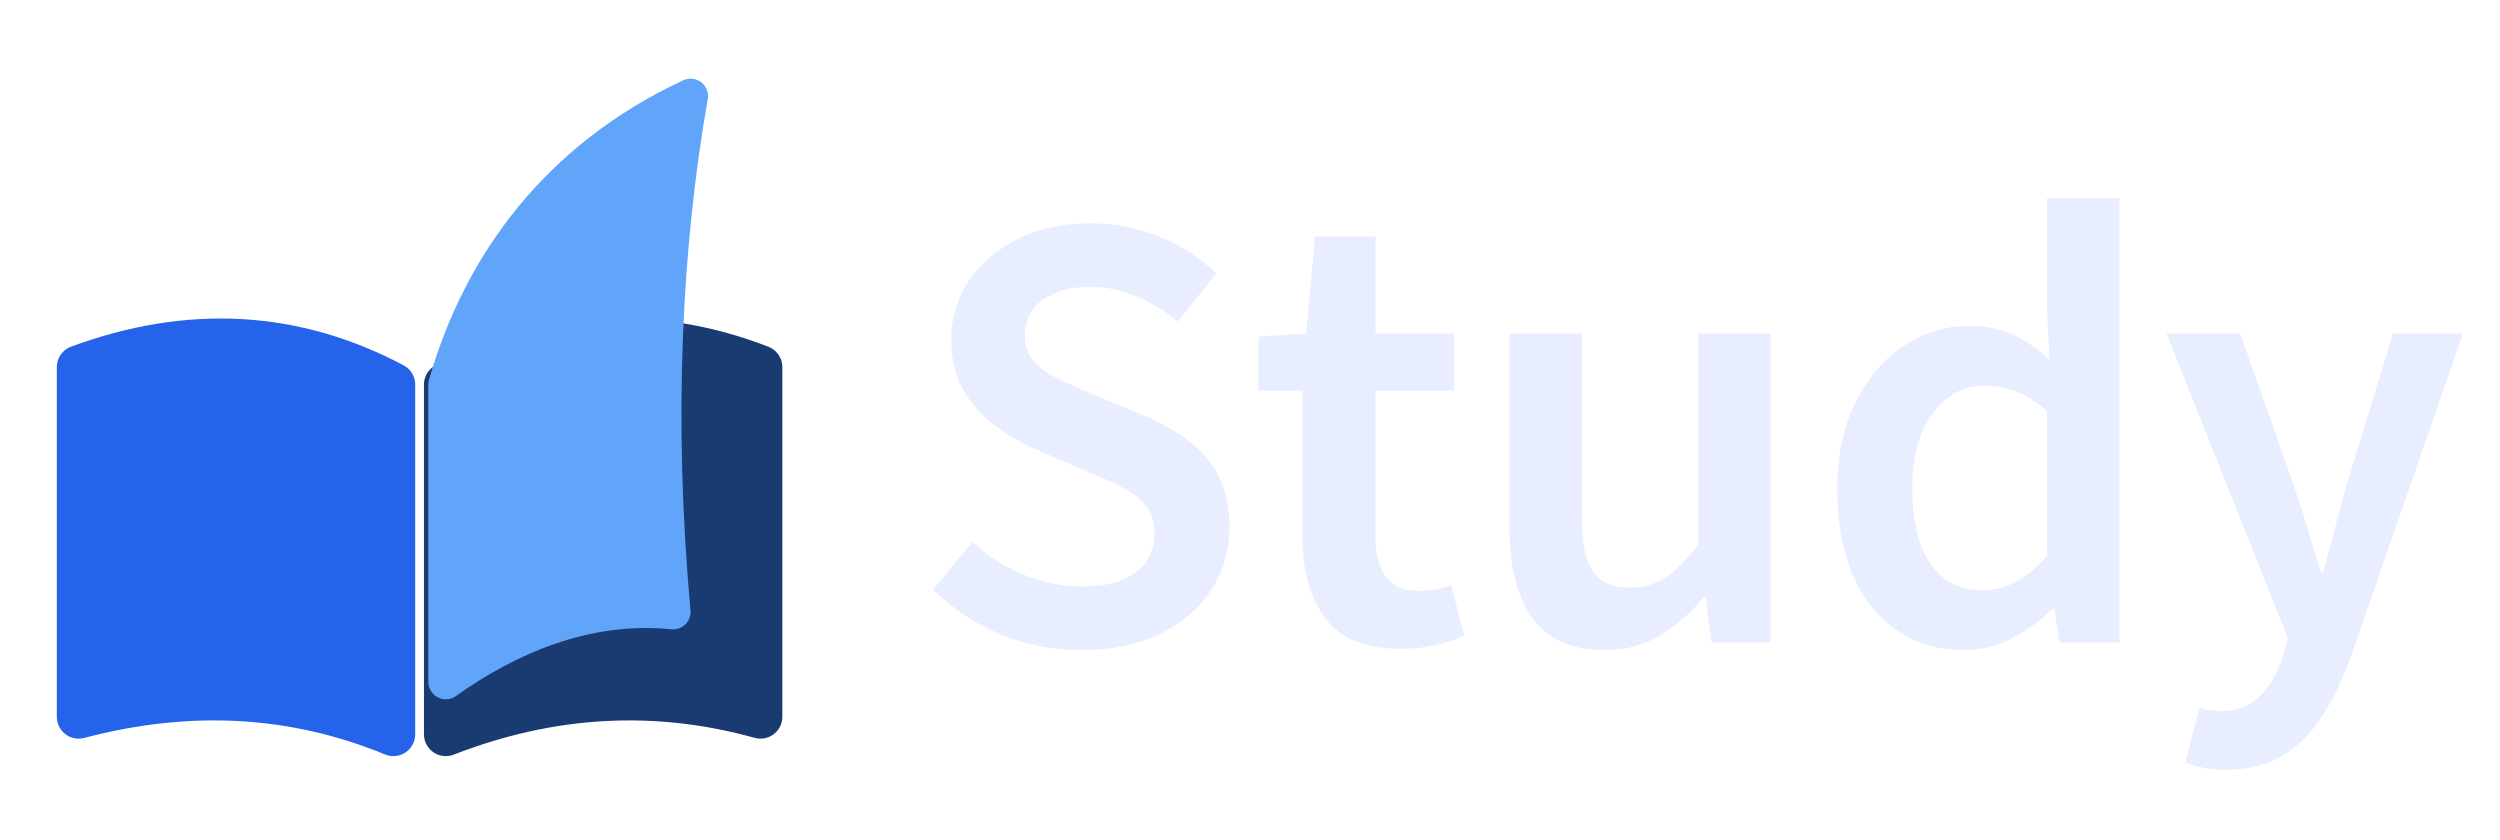
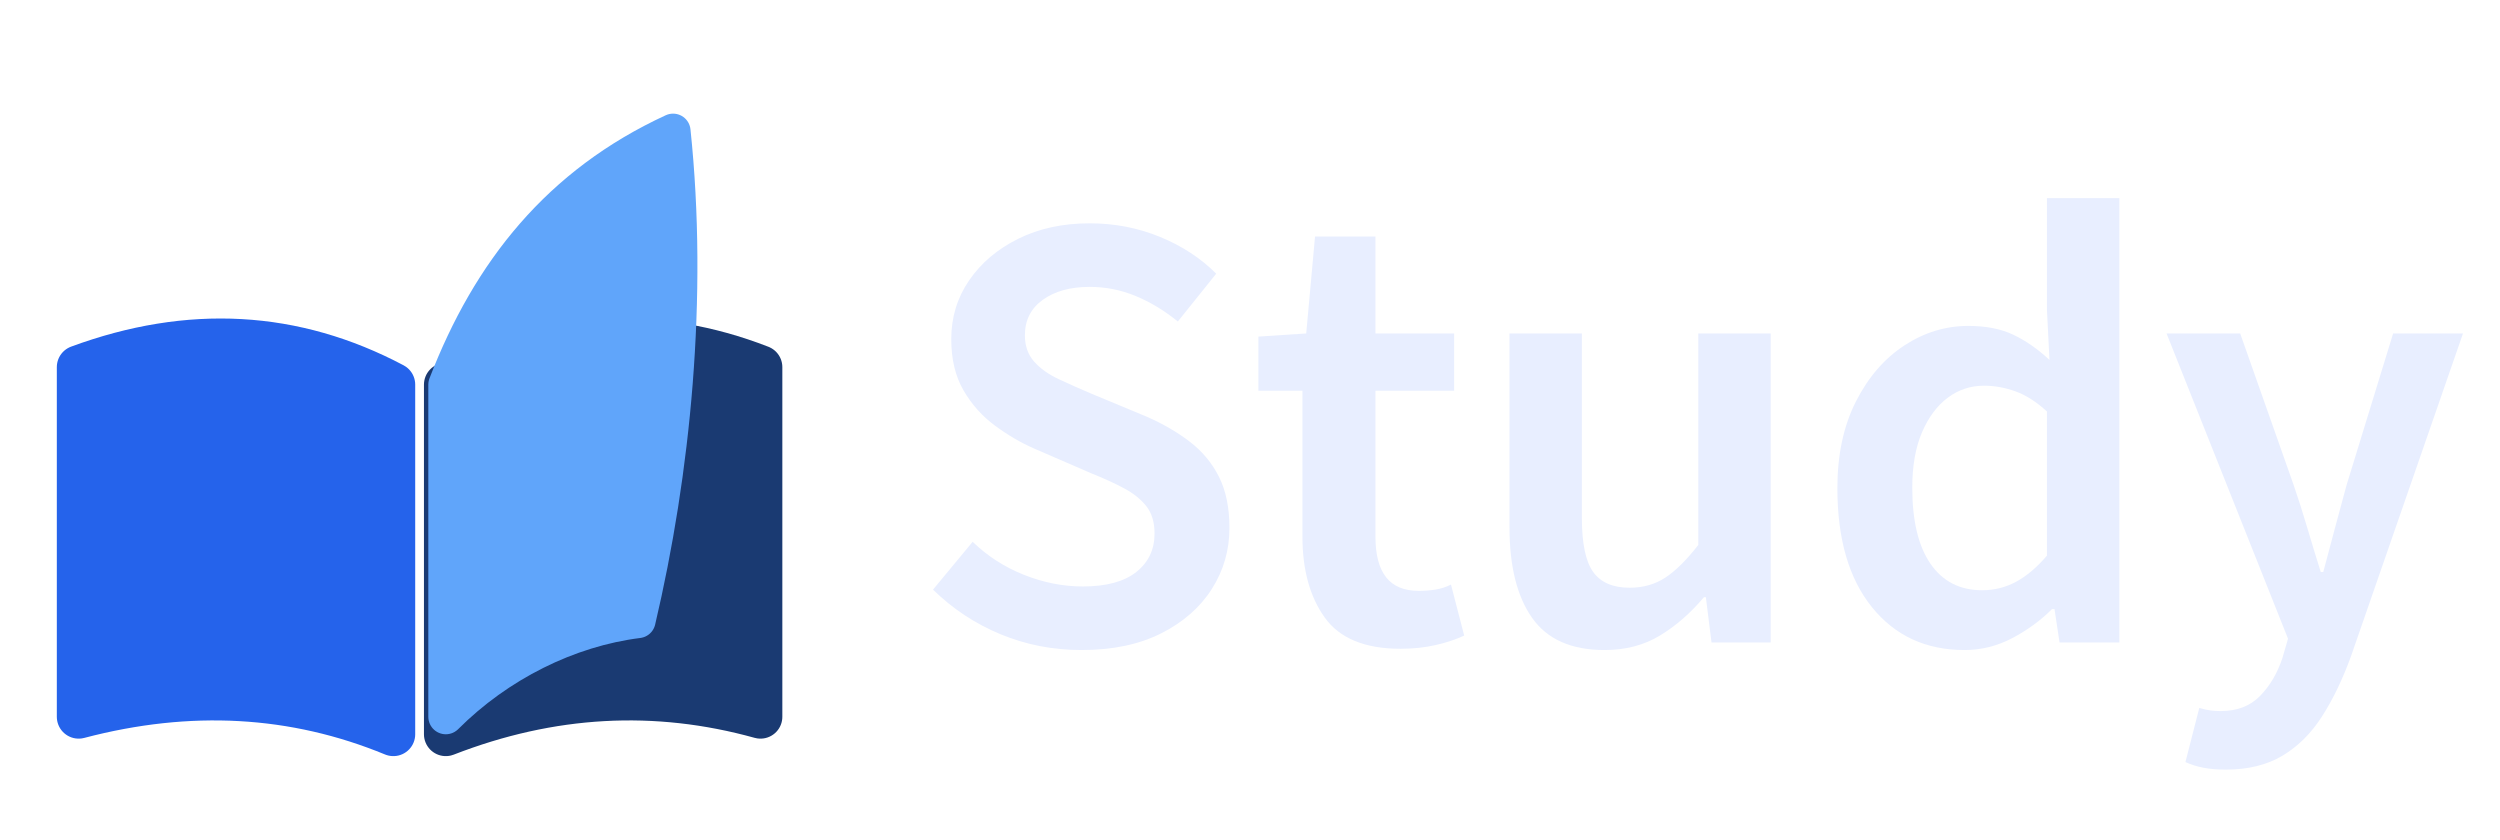
<svg xmlns="http://www.w3.org/2000/svg" viewBox="0 0 286 96" width="286" height="96" role="img" aria-label="Study">
  <g transform="translate(0 0) scale(1)">
    <path d="M9 42Q28 35 45 44L45 84Q28 77 9 82Z" fill="#2563EB" stroke="#2563EB" stroke-width="5" stroke-linejoin="round" />
    <path d="M51 44Q69 35 87 42L87 82Q69 77 51 84Z" fill="#1A3A72" stroke="#1A3A72" stroke-width="5" stroke-linejoin="round" opacity="1" />
-     <path d="M51 44C55 30 64 18 79 11C76 28 75 48 77 70C67 69 58 73 51 78Z" fill="#60A5FA" stroke="#60A5FA" stroke-width="4" stroke-linejoin="round" />
+     <path d="M51 44C56 31 64 21 77 15C79 34 77 54 73 71C65 72 57 76 51 82Z" fill="#60A5FA" stroke="#60A5FA" stroke-width="4" stroke-linejoin="round" />
  </g>
  <path transform="translate(104.00 73.5) scale(0.072 -0.072)" d="M274 -12Q206 -12 145.5 13.0Q85 38 38 84L101 160Q136 126 182.5 107.5Q229 89 276 89Q332 89 361.0 112.0Q390 135 390 173Q390 200 377.0 216.5Q364 233 341.5 245.0Q319 257 289 269L199 308Q167 322 136.5 344.5Q106 367 86.5 400.5Q67 434 67 482Q67 534 95.5 575.5Q124 617 173.5 641.5Q223 666 287 666Q346 666 398.5 644.5Q451 623 488 586L427 510Q395 536 360.0 550.5Q325 565 287 565Q241 565 212.5 544.5Q184 524 184 488Q184 463 198.5 446.5Q213 430 237.5 418.5Q262 407 288 396L377 359Q416 342 446.0 319.0Q476 296 492.5 263.0Q509 230 509 182Q509 129 481.0 85.0Q453 41 400.5 14.5Q348 -12 274 -12Z" fill="#E8EEFF" />
  <path transform="translate(142.52 73.5) scale(0.072 -0.072)" d="M246 -10Q161 -10 125.5 39.5Q90 89 90 168V400H20V486L96 491L110 645H206V491H331V400H206V168Q206 125 223.0 103.5Q240 82 275 82Q288 82 301.0 84.0Q314 86 326 92L347 11Q328 2 302.0 -4.0Q276 -10 246 -10Z" fill="#E8EEFF" />
  <path transform="translate(167.79 73.5) scale(0.072 -0.072)" d="M219 -12Q140 -12 104.0 39.0Q68 90 68 183V491H183V198Q183 137 201.0 112.0Q219 87 259 87Q291 87 315.5 103.0Q340 119 368 155V491H483V0H389L380 72H377Q345 34 307.0 11.0Q269 -12 219 -12Z" fill="#E8EEFF" />
  <path transform="translate(207.10 73.5) scale(0.072 -0.072)" d="M245 -12Q153 -12 98.0 56.0Q43 124 43 245Q43 325 72.5 383.0Q102 441 149.5 472.0Q197 503 251 503Q293 503 322.5 489.0Q352 475 380 449L376 528V706H491V0H396L388 53H384Q357 26 321.0 7.0Q285 -12 245 -12ZM273 83Q302 83 327.0 96.5Q352 110 376 138V367Q351 390 326.0 399.0Q301 408 276 408Q244 408 218.5 389.0Q193 370 177.5 334.0Q162 298 162 246Q162 167 191.0 125.0Q220 83 273 83Z" fill="#E8EEFF" />
  <path transform="translate(246.99 73.5) scale(0.072 -0.072)" d="M106 -202Q86 -202 70.5 -199.0Q55 -196 42 -190L64 -104Q74 -107 82.0 -108.0Q90 -109 98 -109Q137 -109 160.5 -85.0Q184 -61 196 -25L205 6L12 491H129L214 250Q225 218 235.5 182.5Q246 147 257 112H261Q270 146 279.5 181.5Q289 217 298 250L372 491H483L305 -22Q285 -77 259.0 -117.5Q233 -158 196.0 -180.0Q159 -202 106 -202Z" fill="#E8EEFF" />
</svg>
